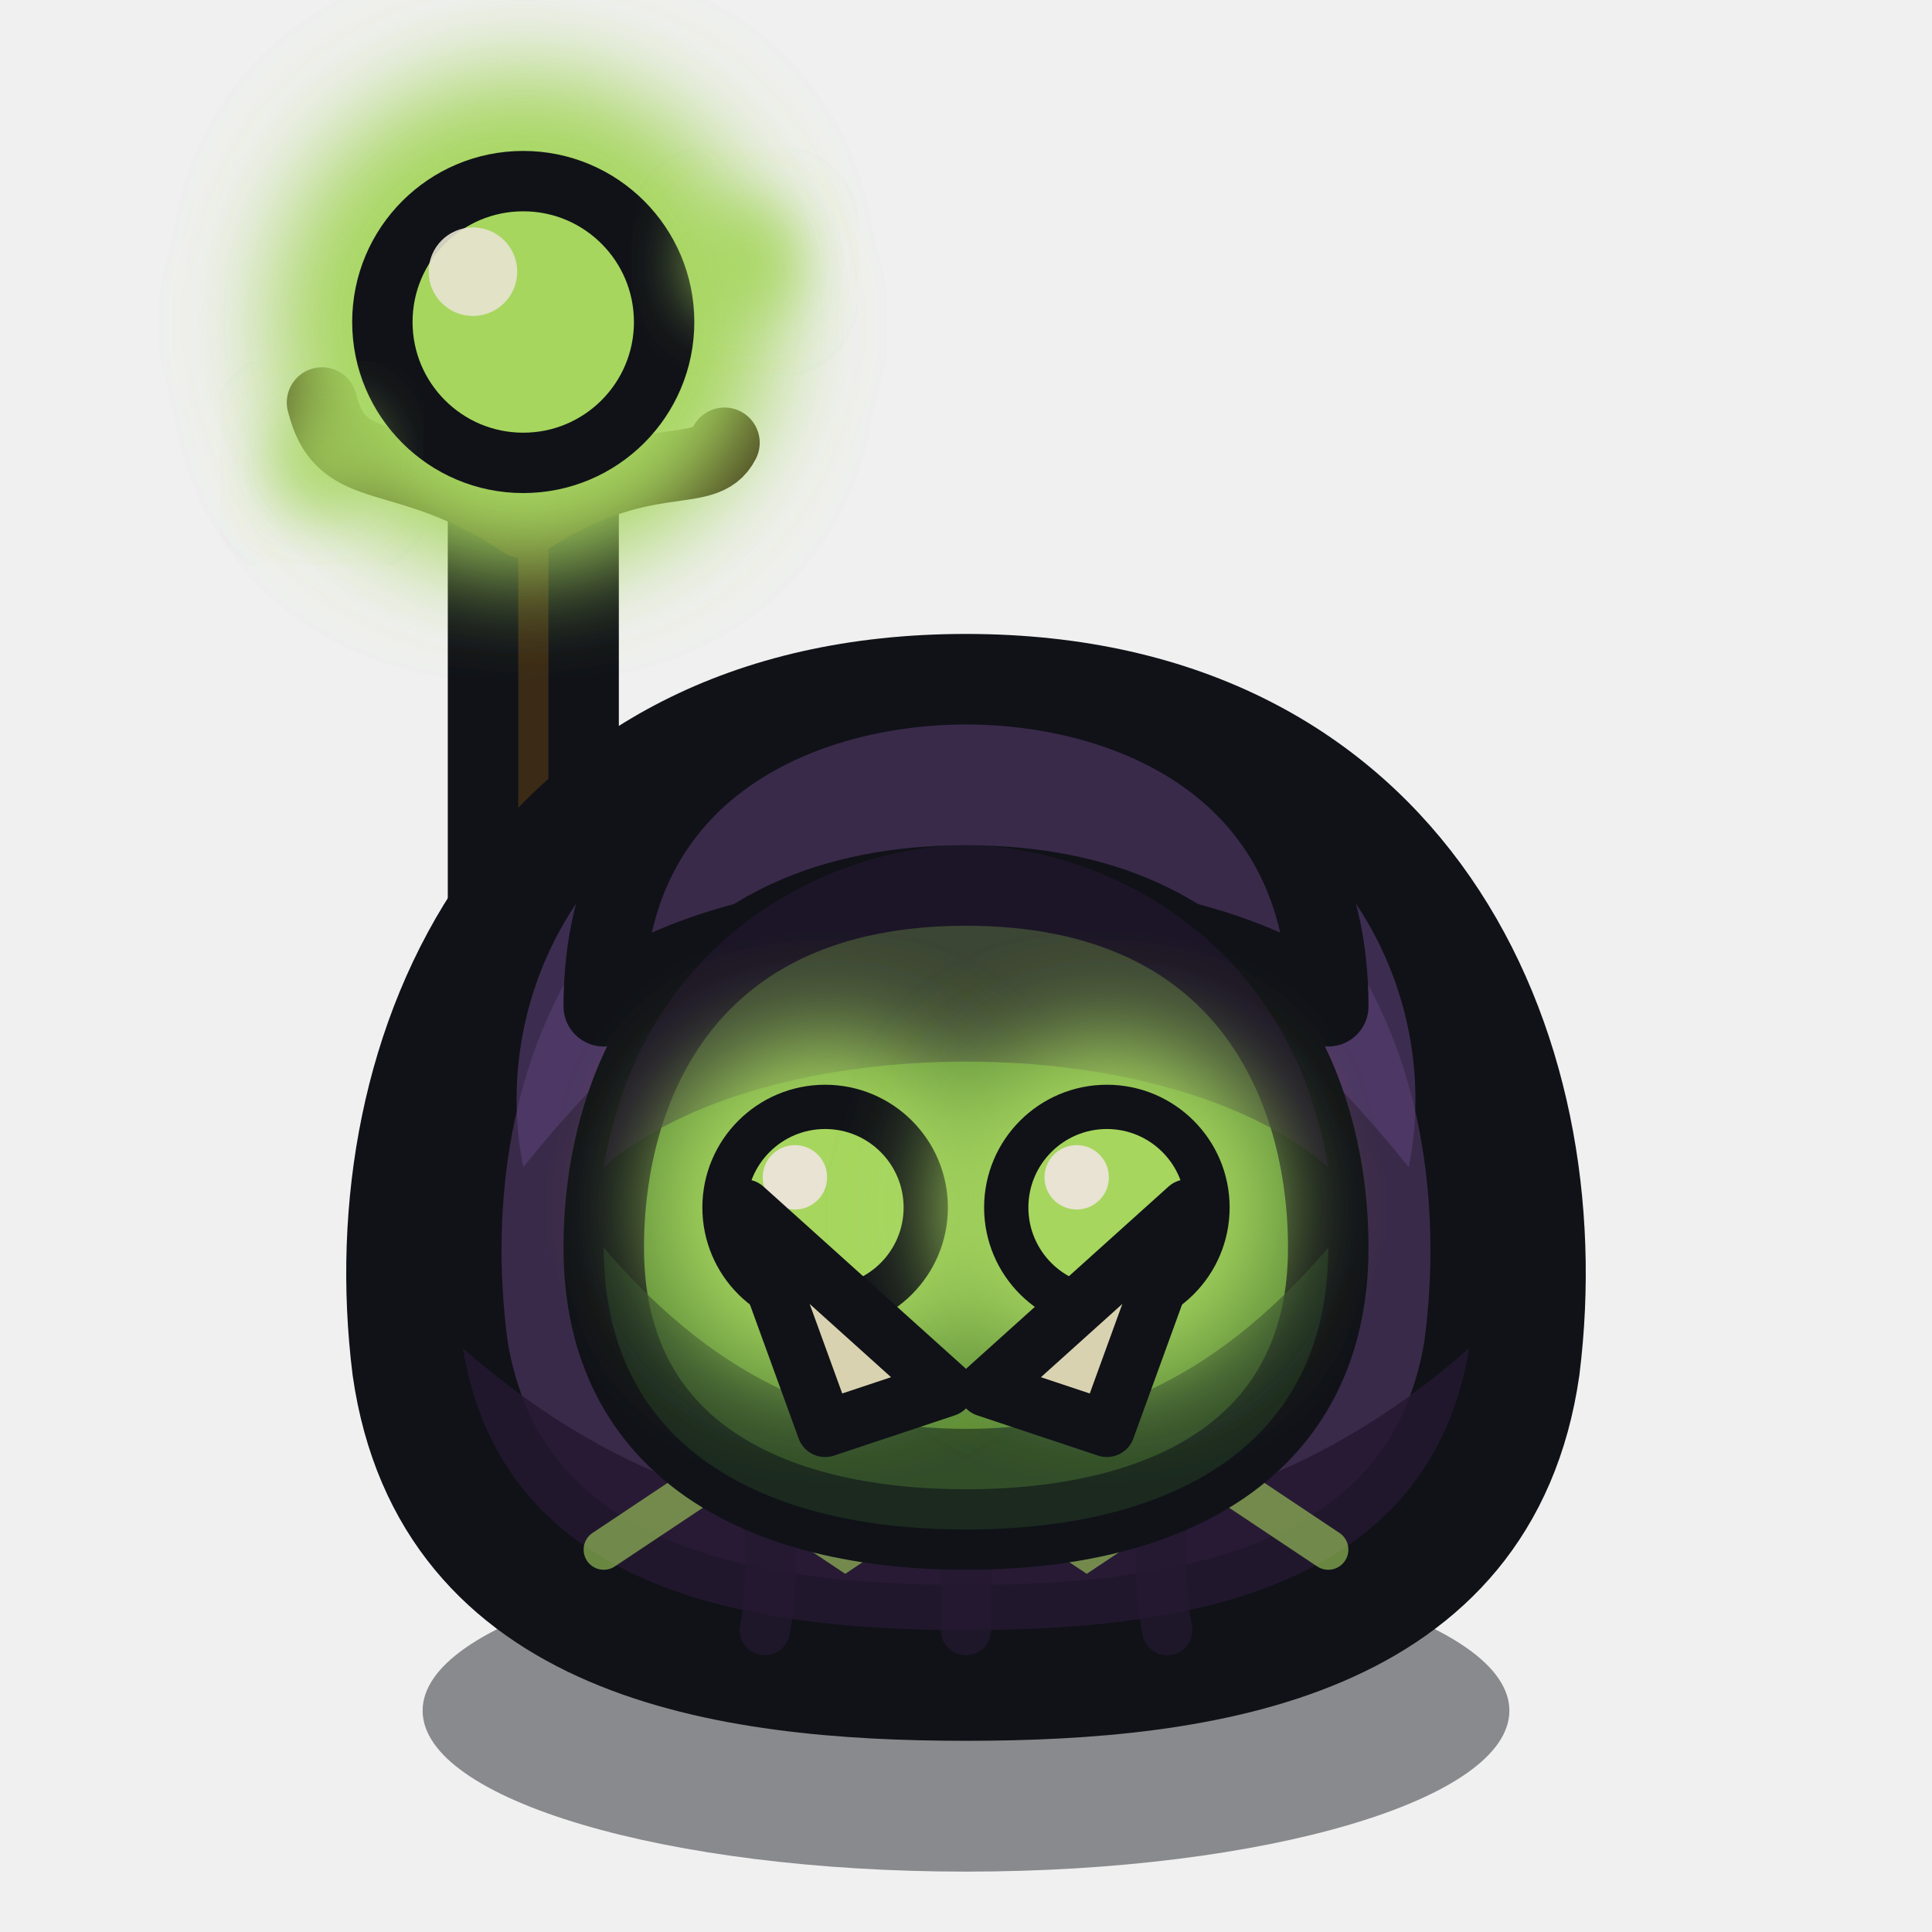
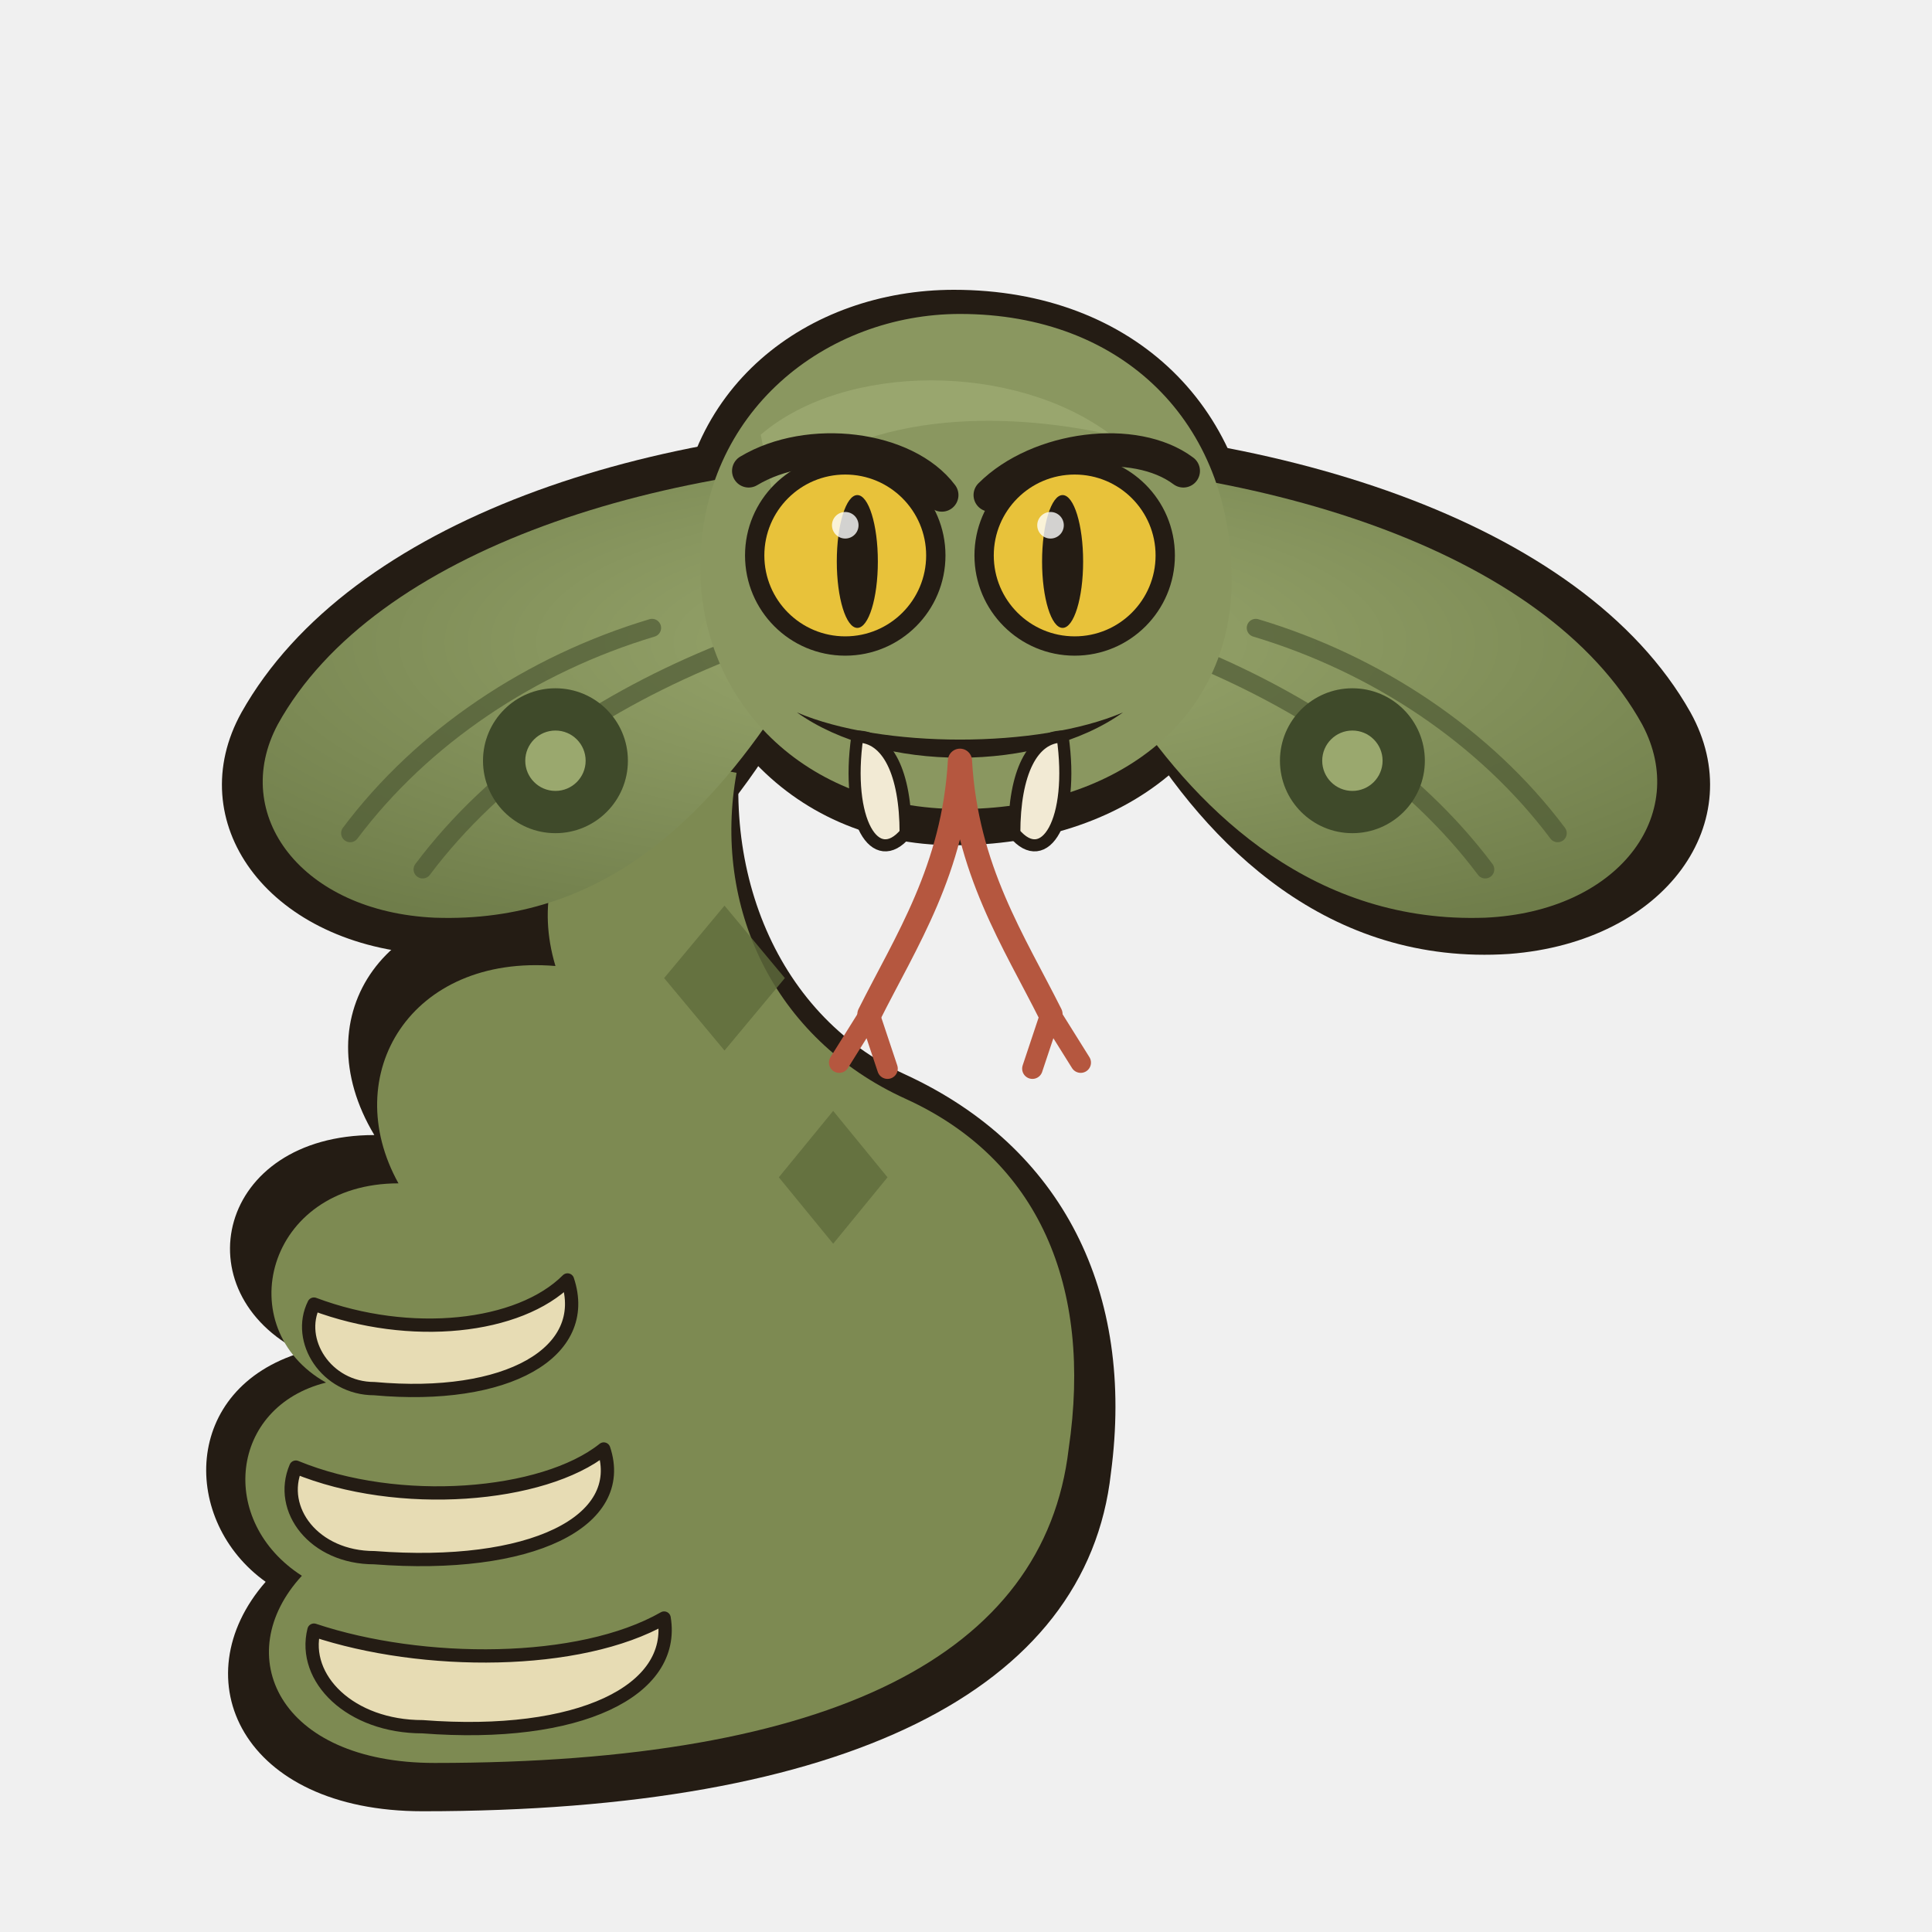
- <svg xmlns="http://www.w3.org/2000/svg" width="96" height="96" viewBox="0 0 96 96">
+ <svg xmlns="http://www.w3.org/2000/svg" viewBox="0 0 320 320" width="320" height="320">
  <defs>
-     <filter id="wl_arc" x="-90%" y="-90%" width="280%" height="280%">
-       <feGaussianBlur stdDeviation="3" result="b" />
-       <feMerge>
-         <feMergeNode in="b" />
-         <feMergeNode in="b" />
-       </feMerge>
-     </filter>
-     <filter id="wl_eye" x="-90%" y="-90%" width="280%" height="280%">
-       <feGaussianBlur stdDeviation="1.8" result="b" />
-       <feMerge>
-         <feMergeNode in="b" />
-         <feMergeNode in="b" />
-       </feMerge>
-     </filter>
+     <radialGradient id="vig" cx="50%" cy="46%" r="62%">
+       <stop offset="58%" stop-color="#efe2c0" stop-opacity="0" />
+       <stop offset="100%" stop-color="#6b5a36" stop-opacity="0.45" />
+     </radialGradient>
+     <radialGradient id="paper" cx="38%" cy="30%" r="82%">
+       <stop offset="0%" stop-color="#f3e8c8" />
+       <stop offset="100%" stop-color="#e4d4ad" />
+     </radialGradient>
+     <radialGradient id="hood" cx="50%" cy="40%" r="70%">
+       <stop offset="0%" stop-color="#9aa86e" />
+       <stop offset="100%" stop-color="#6f7d4a" />
+     </radialGradient>
  </defs>
-   <ellipse cx="48" cy="85" rx="27" ry="8" fill="#0b0d14" opacity="0.45" />
-   <rect x="24" y="22" width="5" height="56" rx="2.5" fill="#3a2a16" stroke="#101218" stroke-width="3.5" stroke-linejoin="round" />
-   <path d="M26 26 C20 22 17 24 16 20 M26 26 C32 22 35 24 36 22" fill="none" stroke="#3a2a16" stroke-width="3.5" stroke-linecap="round" />
-   <circle cx="26" cy="16" r="11" fill="#a6d65e" filter="url(#wl_arc)" />
-   <circle cx="26" cy="16" r="7" fill="#a6d65e" stroke="#101218" stroke-width="3" />
-   <circle cx="23.5" cy="13.5" r="2.2" fill="#e8e3d2" opacity="0.9" />
-   <circle cx="37" cy="13" r="2" fill="#a6d65e" filter="url(#wl_eye)" />
-   <circle cx="16" cy="23" r="1.8" fill="#a6d65e" filter="url(#wl_eye)" />
-   <path d="M48 34 C70 34 78 52 76 68 C74 82 60 84 48 84 C36 84 22 82 20 68 C18 52 26 34 48 34 Z" fill="#241830" stroke="#101218" stroke-width="5" stroke-linejoin="round" />
-   <path d="M48 36 C68 36 75 52 73 67 C71 79 59 81 48 81 C37 81 25 79 23 67 C21 52 28 36 48 36 Z" fill="#3a2a4a" stroke="#101218" stroke-width="4.5" stroke-linejoin="round" />
-   <path d="M73 67 C71 79 59 81 48 81 C37 81 25 79 23 67 C31 74 39 76 48 76 C57 76 65 74 73 67 Z" fill="#241830" opacity="0.85" />
-   <path d="M48 36 C65 36 72 48 70 58 C62 48 55 45 48 45 C41 45 34 48 26 58 C24 48 31 36 48 36 Z" fill="#5a3f74" opacity="0.6" />
-   <g stroke="#241830" stroke-width="2.5" opacity="0.7" stroke-linecap="round">
-     <path d="M38 62 C37 70 39 76 38 81" />
-     <path d="M58 62 C59 70 57 76 58 81" />
-     <path d="M48 66 L48 81" />
-   </g>
-   <path d="M30 77 L36 73 L42 77 L48 73 L54 77 L60 73 L66 77" fill="none" stroke="#a6d65e" stroke-width="2" opacity="0.6" stroke-linecap="round" />
-   <path d="M30 50 C30 38 40 34 48 34 C56 34 66 38 66 50 C58 44 38 44 30 50 Z" fill="#3a2a4a" stroke="#101218" stroke-width="4" stroke-linejoin="round" />
-   <path d="M48 44 C62 44 66 54 66 62 C66 72 58 76 48 76 C38 76 30 72 30 62 C30 54 34 44 48 44 Z" fill="#5e8c3a" stroke="#101218" stroke-width="4" stroke-linejoin="round" />
-   <path d="M30 58 C32 46 42 42 48 42 C54 42 64 46 66 58 C58 51 38 51 30 58 Z" fill="#241830" opacity="0.6" />
-   <path d="M66 62 C66 72 58 76 48 76 C38 76 30 72 30 62 C36 69 42 71 48 71 C54 71 60 69 66 62 Z" fill="#1f3322" opacity="0.7" />
-   <g>
-     <circle cx="41" cy="60" r="7" fill="#a6d65e" filter="url(#wl_arc)" />
-     <circle cx="41" cy="60" r="5" fill="#a6d65e" stroke="#101218" stroke-width="2.2" />
-     <circle cx="39.5" cy="58.5" r="1.6" fill="#e8e3d2" />
-     <circle cx="55" cy="60" r="7" fill="#a6d65e" filter="url(#wl_arc)" />
-     <circle cx="55" cy="60" r="5" fill="#a6d65e" stroke="#101218" stroke-width="2.2" />
-     <circle cx="53.5" cy="58.5" r="1.6" fill="#e8e3d2" />
-   </g>
-   <g fill="#d9d2b0" stroke="#101218" stroke-width="2.8" stroke-linejoin="round">
-     <path d="M41 71 L37 60 L47 69 Z" />
-     <path d="M55 71 L59 60 L49 69 Z" />
+   <g stroke-linejoin="round" stroke-linecap="round">
+     <g fill="#241c14">
+       <path d="M70 300 C40 300 30 278 44 262 C30 252 30 230 50 224                C30 214 36 188 62 188 C50 168 64 148 90 150                C84 130 100 112 124 116 C118 142 128 168 150 178                C176 190 188 214 184 244 C180 280 140 300 70 300 Z" />
+       <path d="M158 70 C108 70 58 86 40 118 C30 136 44 156 70 158                C100 160 118 140 130 120 C140 138 178 138 188 120                C200 140 220 160 250 158 C276 156 290 136 280 118                C262 86 210 70 158 70 Z" />
+       <path d="M112 92 C112 64 134 48 158 48 C188 48 208 68 208 96                C208 124 186 140 158 140 C130 140 112 118 112 92 Z" />
+     </g>
+     <path d="M72 292 C46 292 38 274 50 261 C36 252 38 233 54 229              C38 220 44 196 66 196 C56 178 68 158 92 160              C86 140 102 124 122 128 C118 150 128 172 150 182              C172 192 181 213 177 240 C173 274 138 292 72 292 Z" fill="#7d8a52" />
+     <g fill="#e7dcb4" stroke="#241c14" stroke-width="2.2">
+       <path d="M70 286 C58 286 50 278 52 270 C70 276 96 276 110 268 C112 280 96 288 70 286 Z" />
+       <path d="M62 258 C52 258 46 250 49 243 C66 250 90 248 100 240 C104 252 88 260 62 258 Z" />
+       <path d="M62 230 C54 230 49 222 52 216 C68 222 86 220 94 212 C98 224 84 232 62 230 Z" />
+     </g>
+     <g fill="#5f6b3c" opacity="0.8">
+       <path d="M120 150 l10 12 l-10 12 l-10 -12 Z" />
+       <path d="M138 184 l9 11 l-9 11 l-9 -11 Z" />
+     </g>
+     <path d="M158 76 C110 76 62 91 46 120 C38 135 50 151 72 152              C100 153 117 135 129 117 C140 134 176 134 187 117              C199 135 218 153 246 152 C268 151 280 135 272 120              C256 91 208 76 158 76 Z" fill="url(#hood)" />
+     <g fill="none" stroke="#4f5a34" stroke-width="3" opacity="0.7">
+       <path d="M120 108 C100 116 82 128 70 144" />
+       <path d="M196 108 C216 116 234 128 246 144" />
+       <path d="M108 104 C88 110 70 122 58 138" />
+       <path d="M208 104 C228 110 246 122 258 138" />
+     </g>
+     <circle cx="92" cy="126" r="12" fill="#3f4a2a" />
+     <circle cx="92" cy="126" r="5" fill="#9aa86e" />
+     <circle cx="224" cy="126" r="12" fill="#3f4a2a" />
+     <circle cx="224" cy="126" r="5" fill="#9aa86e" />
+     <path d="M116 94 C116 68 137 52 159 52 C186 52 204 70 204 96              C204 120 184 134 159 134 C133 134 116 116 116 94 Z" fill="#8a9760" />
+     <path d="M126 72 C140 60 168 60 184 72 C166 68 142 68 128 82 Z" fill="#a3b078" opacity="0.6" />
+     <circle cx="140" cy="92" r="15" fill="#e8c23a" />
+     <circle cx="178" cy="92" r="15" fill="#e8c23a" />
+     <circle cx="140" cy="92" r="15" fill="none" stroke="#241c14" stroke-width="3.2" />
+     <circle cx="178" cy="92" r="15" fill="none" stroke="#241c14" stroke-width="3.2" />
+     <ellipse cx="142" cy="93" rx="3.4" ry="11" fill="#241c14" />
+     <ellipse cx="176" cy="93" rx="3.4" ry="11" fill="#241c14" />
+     <circle cx="140" cy="87" r="2.2" fill="#fff" opacity="0.8" />
+     <circle cx="174" cy="87" r="2.2" fill="#fff" opacity="0.8" />
+     <path d="M124 78 C134 72 150 74 156 82" fill="none" stroke="#241c14" stroke-width="5.5" stroke-linecap="round" />
+     <path d="M164 82 C172 74 188 72 196 78" fill="none" stroke="#241c14" stroke-width="5.5" stroke-linecap="round" />
+     <path d="M132 118 C146 128 172 128 186 118 C172 124 146 124 132 118 Z" fill="#241c14" />
+     <path d="M142 122 C140 136 145 144 150 138 C150 128 147 122 142 122 Z" fill="#f2ead4" stroke="#241c14" stroke-width="2" />
+     <path d="M176 122 C178 136 173 144 168 138 C168 128 171 122 176 122 Z" fill="#f2ead4" stroke="#241c14" stroke-width="2" />
+     <path d="M159 126 C158 144 150 156 144 168 M159 126 C160 144 168 156 174 168" fill="none" stroke="#b5573f" stroke-width="4" stroke-linecap="round" />
+     <path d="M144 168 l-5 8 M144 168 l3 9 M174 168 l5 8 M174 168 l-3 9" fill="none" stroke="#b5573f" stroke-width="3.4" stroke-linecap="round" />
  </g>
</svg>
